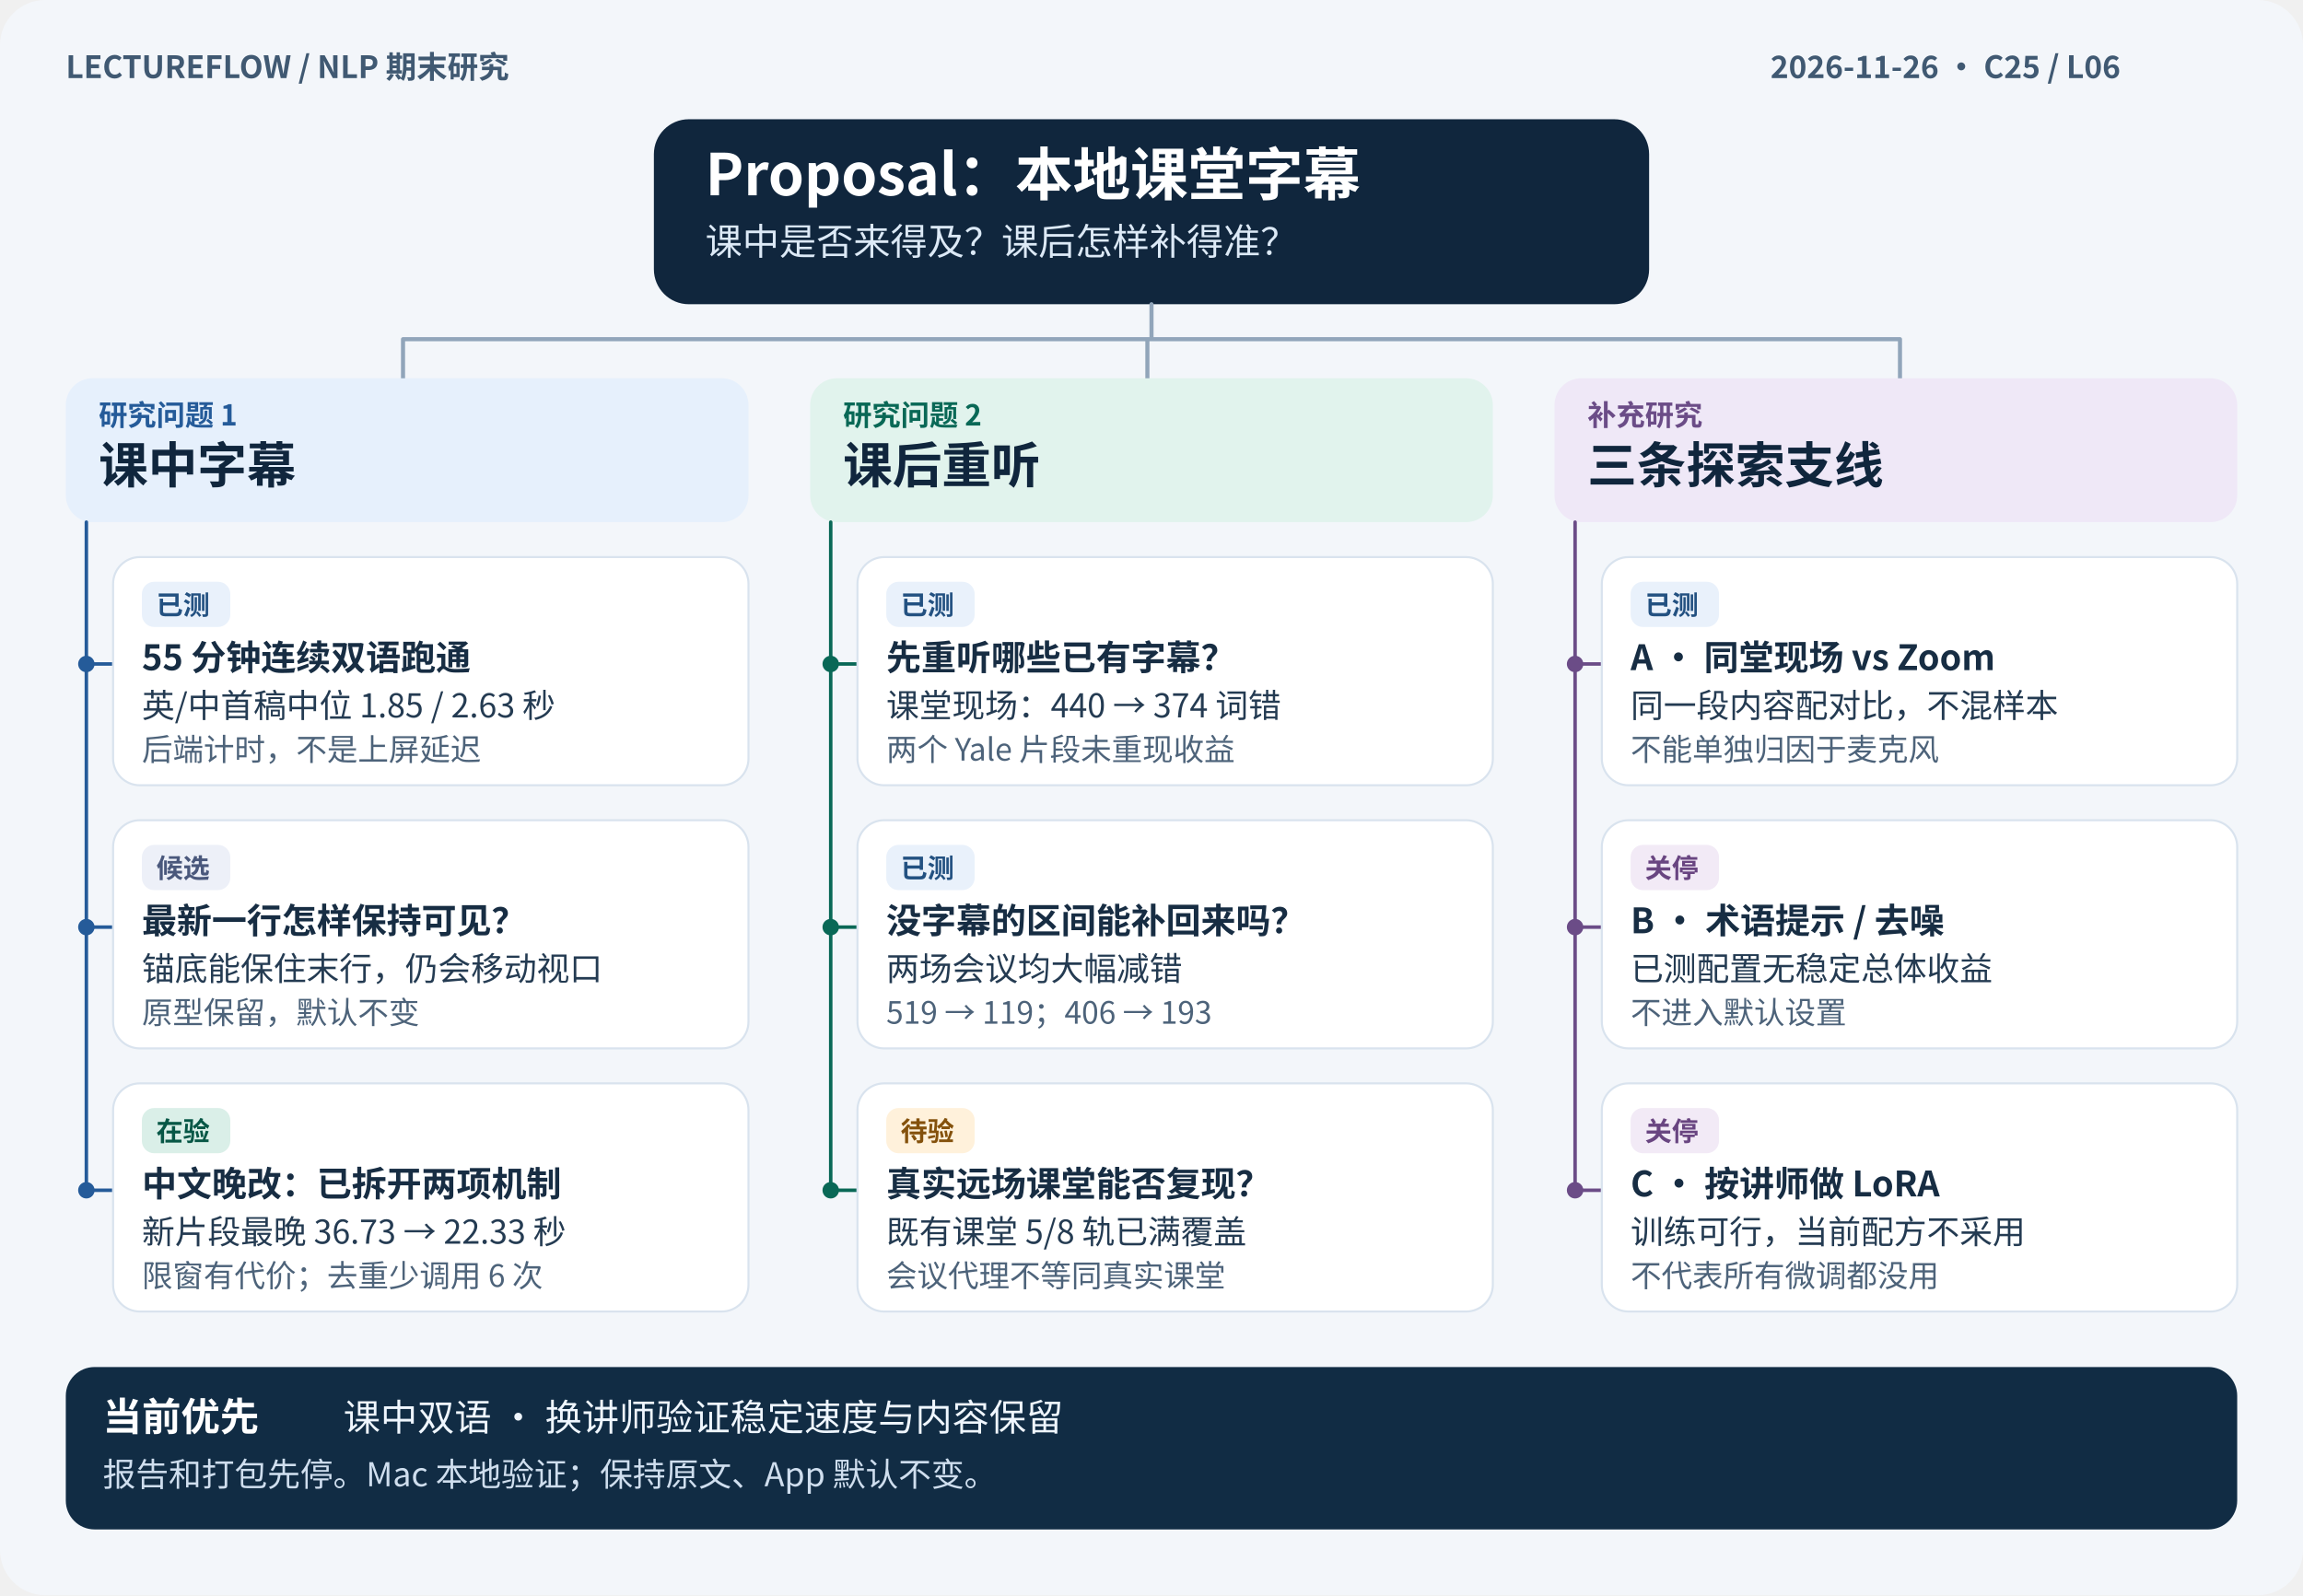
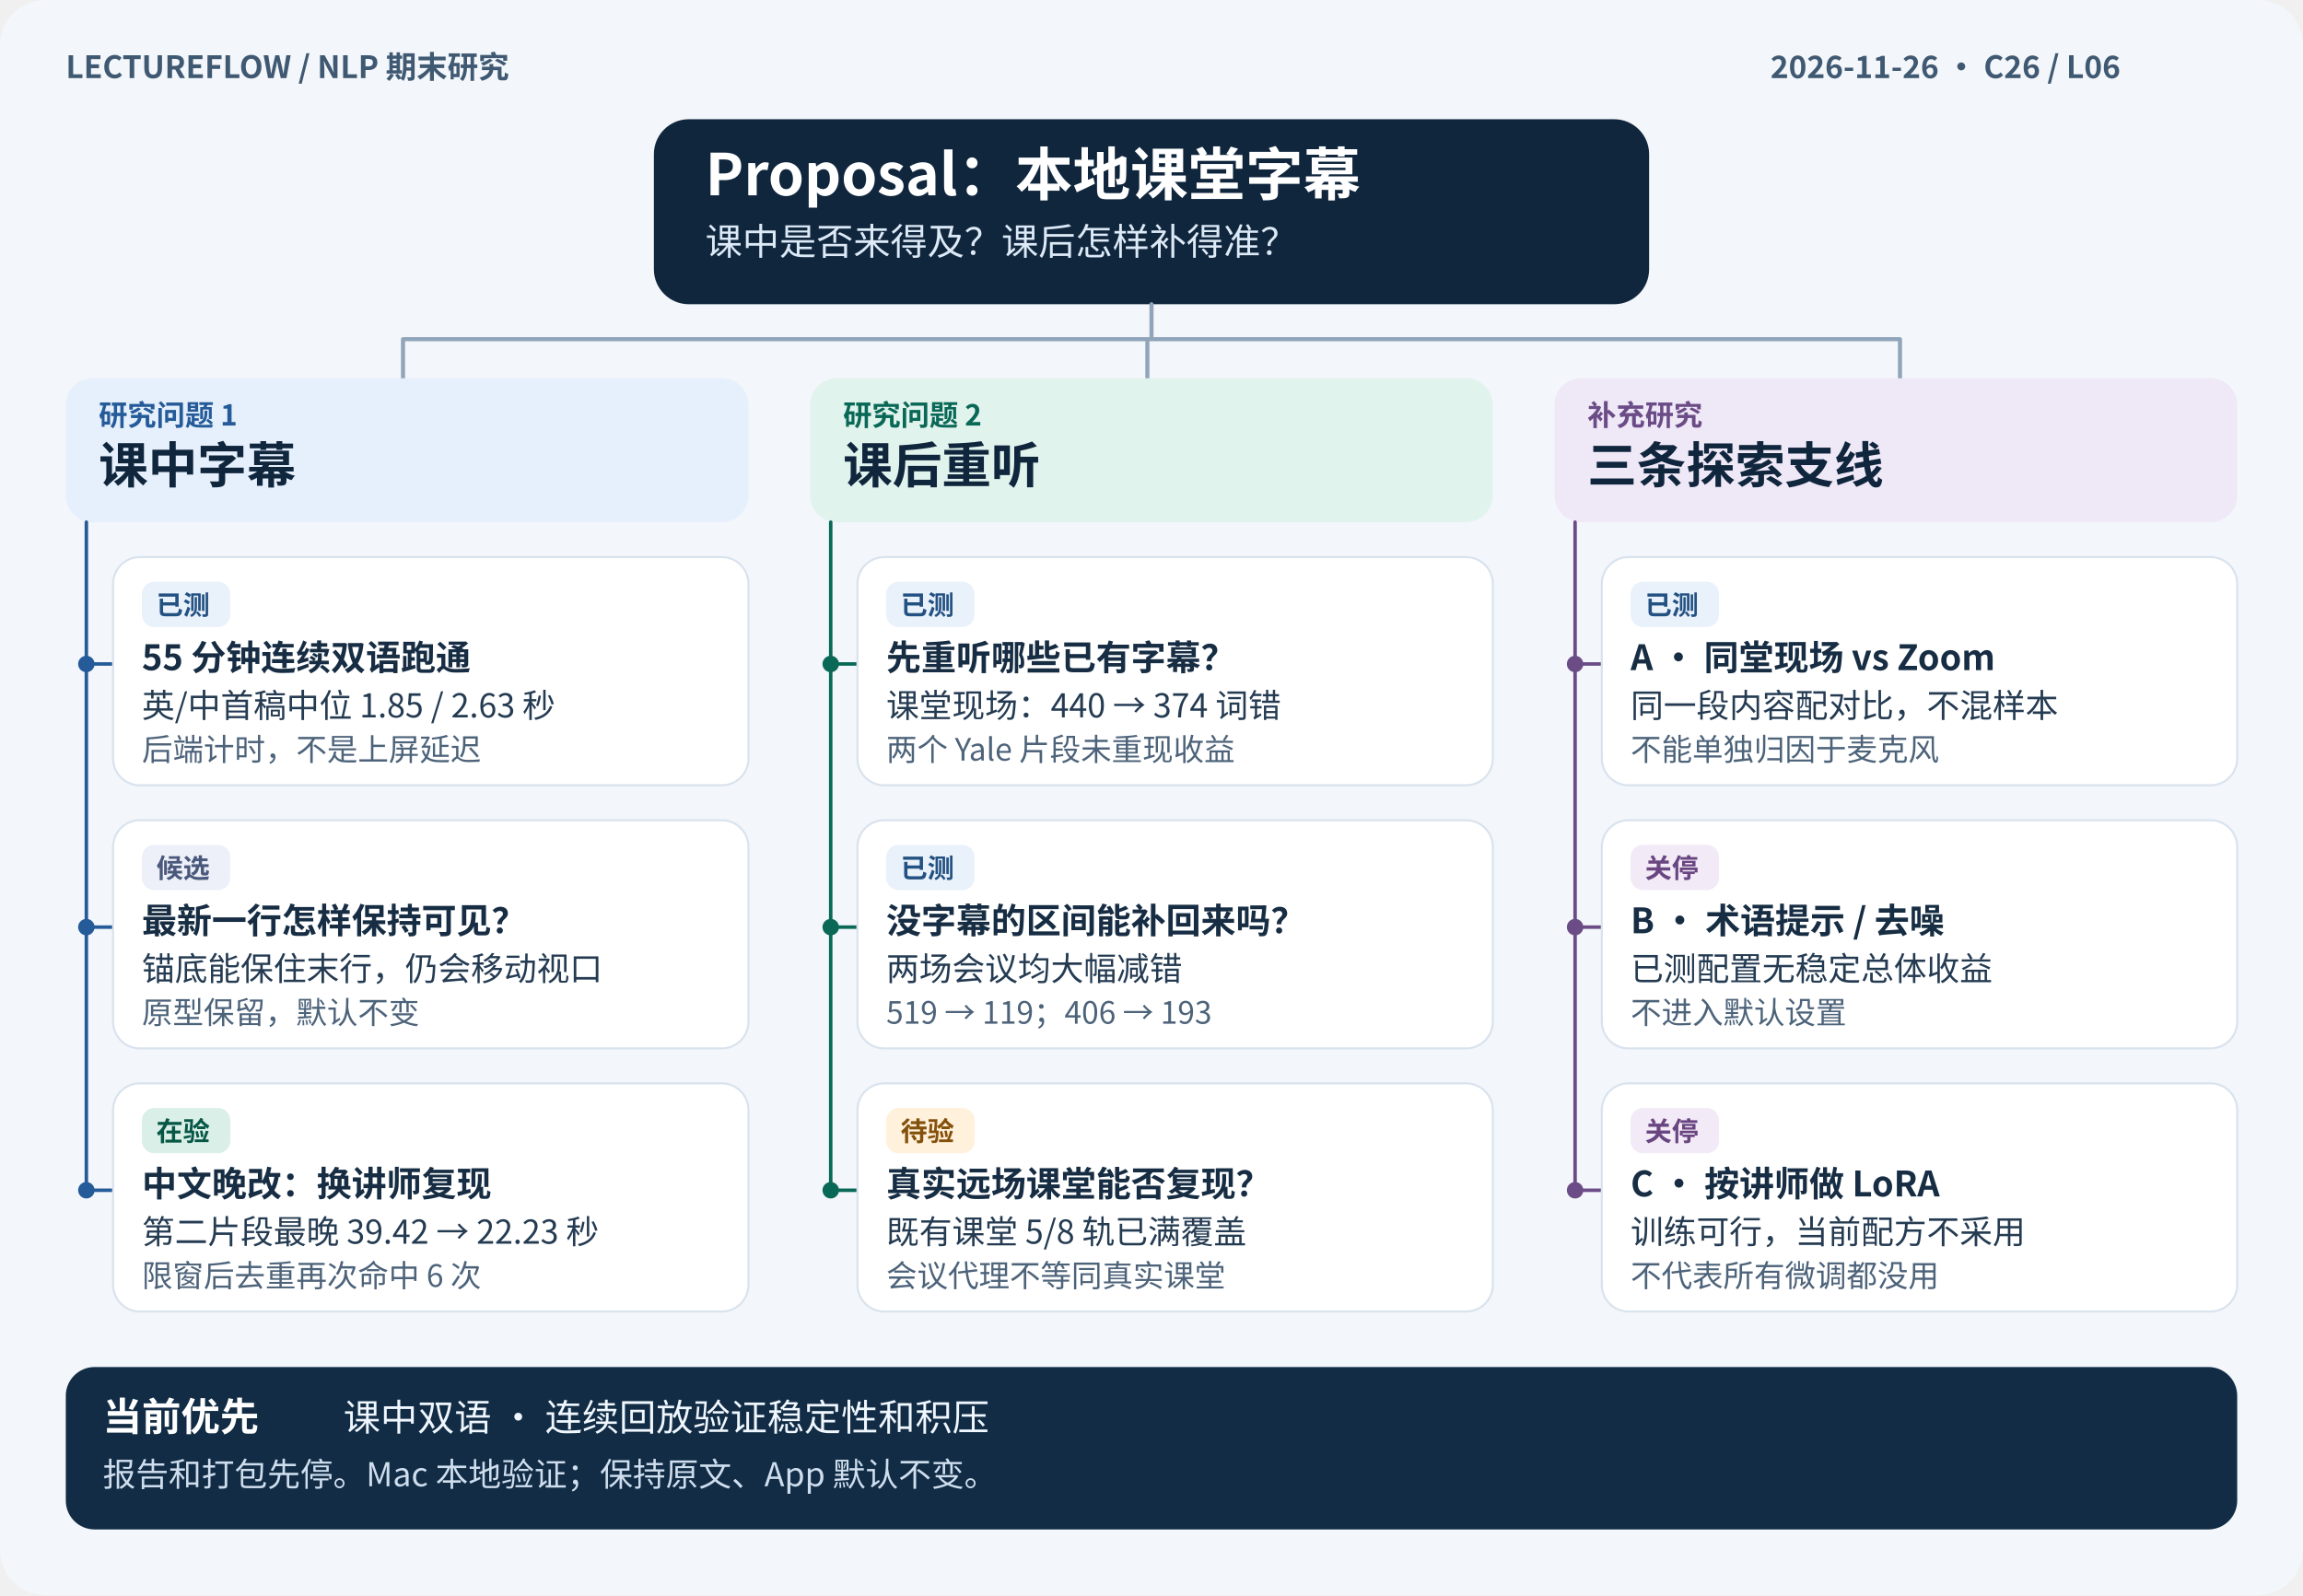
<svg xmlns="http://www.w3.org/2000/svg" width="1120" height="776" viewBox="0 0 1120 776" role="img" aria-labelledby="title desc">
  <g font-family="-apple-system,BlinkMacSystemFont,PingFang SC,Noto Sans CJK SC,Microsoft YaHei,sans-serif">
    <rect x="0" y="0" width="1120" height="776" rx="22" fill="#f3f6fa" stroke="none" />
    <text x="32" y="38" font-size="15" fill="#405972" font-weight="700">LECTUREFLOW   /   NLP 期末研究</text>
-     <text x="861" y="38" font-size="15" fill="#405972" font-weight="600">2026-11-26  ·  C25 / L06</text>
+     <text x="861" y="38" font-size="15" fill="#405972" font-weight="600">2026-11-26  ·  C26 / L06</text>
    <rect x="318" y="58" width="484" height="90" rx="17" fill="#10263d" stroke="none" />
    <text x="343" y="95" font-size="28" fill="#ffffff" font-weight="700">Proposal：本地课堂字幕</text>
    <text x="343" y="124" font-size="18" fill="#dce9f6" font-weight="400">课中是否来得及？课后怎样补得准？</text>
    <path d="M560 148V165 M196 184V165H924V184 M558 165V184" fill="none" stroke="#91a5ba" stroke-width="2" stroke-linecap="round" stroke-linejoin="round" />
    <rect x="32" y="184" width="332" height="70" rx="13" fill="#e6f0fc" stroke="none" />
    <text x="48" y="207" font-size="14" fill="#255b99" font-weight="700">研究问题 1</text>
    <text x="48" y="235" font-size="24" fill="#10263d" font-weight="700">课中字幕</text>
    <path d="M42 254V579" fill="none" stroke="#255b99" stroke-width="1.7" stroke-linecap="round" stroke-linejoin="round" />
    <path d="M42 323H55" fill="none" stroke="#255b99" stroke-width="1.7" stroke-linecap="round" stroke-linejoin="round" />
    <circle cx="42" cy="323" r="4" fill="#255b99" />
    <rect x="55" y="271" width="309" height="111" rx="13" fill="#ffffff" stroke="#d9e3ee" />
    <rect x="69" y="283" width="43" height="22" rx="6" fill="#e9f1fb" stroke="none" />
    <text x="76" y="299" font-size="13" fill="#235181" font-weight="700">已测</text>
    <text x="69" y="326" font-size="17" fill="#172d43" font-weight="700">55 分钟连续双语跑通</text>
    <text x="69" y="349" font-size="16" fill="#243b52" font-weight="500">英/中首稿中位 1.85 / 2.63 秒</text>
    <text x="69" y="370" font-size="15" fill="#4d637a" font-weight="400">后端计时，不是上屏延迟</text>
    <path d="M42 451H55" fill="none" stroke="#255b99" stroke-width="1.7" stroke-linecap="round" stroke-linejoin="round" />
    <circle cx="42" cy="451" r="4" fill="#255b99" />
    <rect x="55" y="399" width="309" height="111" rx="13" fill="#ffffff" stroke="#d9e3ee" />
    <rect x="69" y="411" width="43" height="22" rx="6" fill="#edf0f8" stroke="none" />
    <text x="76" y="427" font-size="13" fill="#4a587c" font-weight="700">候选</text>
    <text x="69" y="454" font-size="17" fill="#172d43" font-weight="700">最新一行怎样保持可见？</text>
    <text x="69" y="477" font-size="16" fill="#243b52" font-weight="500">锚底能保住末行，仍会移动视口</text>
    <text x="69" y="498" font-size="15" fill="#4d637a" font-weight="400">原型保留，默认不变</text>
    <path d="M42 579H55" fill="none" stroke="#255b99" stroke-width="1.7" stroke-linecap="round" stroke-linejoin="round" />
    <circle cx="42" cy="579" r="4" fill="#255b99" />
    <rect x="55" y="527" width="309" height="111" rx="13" fill="#ffffff" stroke="#d9e3ee" />
    <rect x="69" y="539" width="43" height="22" rx="6" fill="#daefe8" stroke="none" />
    <text x="76" y="555" font-size="13" fill="#075746" font-weight="700">在验</text>
-     <text x="69" y="582" font-size="17" fill="#172d43" font-weight="700">中文晚改：已拆开两项机制</text>
-     <text x="69" y="605" font-size="16" fill="#243b52" font-weight="500">新片段最晚 36.73 → 22.33 秒</text>
-     <text x="69" y="626" font-size="15" fill="#4d637a" font-weight="400">限窗有代价；去重少调用 6 次</text>
+     <text x="69" y="582" font-size="17" fill="#172d43" font-weight="700">中文晚改：换讲师复现</text>
+     <text x="69" y="605" font-size="16" fill="#243b52" font-weight="500">第二片段最晚 39.42 → 22.23 秒</text>
+     <text x="69" y="626" font-size="15" fill="#4d637a" font-weight="400">限窗后去重再次命中 6 次</text>
    <rect x="394" y="184" width="332" height="70" rx="13" fill="#e1f3ed" stroke="none" />
    <text x="410" y="207" font-size="14" fill="#096856" font-weight="700">研究问题 2</text>
    <text x="410" y="235" font-size="24" fill="#10263d" font-weight="700">课后重听</text>
    <path d="M404 254V579" fill="none" stroke="#096856" stroke-width="1.7" stroke-linecap="round" stroke-linejoin="round" />
    <path d="M404 323H417" fill="none" stroke="#096856" stroke-width="1.7" stroke-linecap="round" stroke-linejoin="round" />
    <circle cx="404" cy="323" r="4" fill="#096856" />
    <rect x="417" y="271" width="309" height="111" rx="13" fill="#ffffff" stroke="#d9e3ee" />
    <rect x="431" y="283" width="43" height="22" rx="6" fill="#e9f1fb" stroke="none" />
    <text x="438" y="299" font-size="13" fill="#235181" font-weight="700">已测</text>
    <text x="431" y="326" font-size="17" fill="#172d43" font-weight="700">先重听哪些已有字幕？</text>
    <text x="431" y="349" font-size="16" fill="#243b52" font-weight="500">课堂现场：440 → 374 词错</text>
    <text x="431" y="370" font-size="15" fill="#4d637a" font-weight="400">两个 Yale 片段未重现收益</text>
    <path d="M404 451H417" fill="none" stroke="#096856" stroke-width="1.7" stroke-linecap="round" stroke-linejoin="round" />
    <circle cx="404" cy="451" r="4" fill="#096856" />
    <rect x="417" y="399" width="309" height="111" rx="13" fill="#ffffff" stroke="#d9e3ee" />
    <rect x="431" y="411" width="43" height="22" rx="6" fill="#e9f1fb" stroke="none" />
    <text x="438" y="427" font-size="13" fill="#235181" font-weight="700">已测</text>
    <text x="431" y="454" font-size="17" fill="#172d43" font-weight="700">没字幕的区间能补回来吗？</text>
    <text x="431" y="477" font-size="16" fill="#243b52" font-weight="500">两场会议均大幅减错</text>
    <text x="431" y="498" font-size="15" fill="#4d637a" font-weight="400">519 → 119；406 → 193</text>
    <path d="M404 579H417" fill="none" stroke="#096856" stroke-width="1.7" stroke-linecap="round" stroke-linejoin="round" />
    <circle cx="404" cy="579" r="4" fill="#096856" />
    <rect x="417" y="527" width="309" height="111" rx="13" fill="#ffffff" stroke="#d9e3ee" />
    <rect x="431" y="539" width="43" height="22" rx="6" fill="#fff1db" stroke="none" />
    <text x="438" y="555" font-size="13" fill="#84510c" font-weight="700">待验</text>
    <text x="431" y="582" font-size="17" fill="#172d43" font-weight="700">真实远场课堂能否复现？</text>
    <text x="431" y="605" font-size="16" fill="#243b52" font-weight="500">既有课堂 5/8 轨已满覆盖</text>
    <text x="431" y="626" font-size="15" fill="#4d637a" font-weight="400">会议代理不等同真实课堂</text>
    <rect x="756" y="184" width="332" height="70" rx="13" fill="#efe8f7" stroke="none" />
    <text x="772" y="207" font-size="14" fill="#6b4c87" font-weight="700">补充研究</text>
    <text x="772" y="235" font-size="24" fill="#10263d" font-weight="700">三条探索支线</text>
    <path d="M766 254V579" fill="none" stroke="#6b4c87" stroke-width="1.7" stroke-linecap="round" stroke-linejoin="round" />
    <path d="M766 323H779" fill="none" stroke="#6b4c87" stroke-width="1.7" stroke-linecap="round" stroke-linejoin="round" />
    <circle cx="766" cy="323" r="4" fill="#6b4c87" />
    <rect x="779" y="271" width="309" height="111" rx="13" fill="#ffffff" stroke="#d9e3ee" />
    <rect x="793" y="283" width="43" height="22" rx="6" fill="#e9f1fb" stroke="none" />
    <text x="800" y="299" font-size="13" fill="#235181" font-weight="700">已测</text>
    <text x="793" y="326" font-size="17" fill="#172d43" font-weight="700">A · 同堂现场 vs Zoom</text>
    <text x="793" y="349" font-size="16" fill="#243b52" font-weight="500">同一段内容配对比，不混样本</text>
    <text x="793" y="370" font-size="15" fill="#4d637a" font-weight="400">不能单独归因于麦克风</text>
    <path d="M766 451H779" fill="none" stroke="#6b4c87" stroke-width="1.7" stroke-linecap="round" stroke-linejoin="round" />
    <circle cx="766" cy="451" r="4" fill="#6b4c87" />
    <rect x="779" y="399" width="309" height="111" rx="13" fill="#ffffff" stroke="#d9e3ee" />
    <rect x="793" y="411" width="43" height="22" rx="6" fill="#f2eaf6" stroke="none" />
    <text x="800" y="427" font-size="13" fill="#694581" font-weight="700">关停</text>
    <text x="793" y="454" font-size="17" fill="#172d43" font-weight="700">B · 术语提示 / 去噪</text>
    <text x="793" y="477" font-size="16" fill="#243b52" font-weight="500">已测配置无稳定总体收益</text>
    <text x="793" y="498" font-size="15" fill="#4d637a" font-weight="400">不进入默认设置</text>
    <path d="M766 579H779" fill="none" stroke="#6b4c87" stroke-width="1.7" stroke-linecap="round" stroke-linejoin="round" />
    <circle cx="766" cy="579" r="4" fill="#6b4c87" />
    <rect x="779" y="527" width="309" height="111" rx="13" fill="#ffffff" stroke="#d9e3ee" />
    <rect x="793" y="539" width="43" height="22" rx="6" fill="#f2eaf6" stroke="none" />
    <text x="800" y="555" font-size="13" fill="#694581" font-weight="700">关停</text>
    <text x="793" y="582" font-size="17" fill="#172d43" font-weight="700">C · 按讲师做 LoRA</text>
    <text x="793" y="605" font-size="16" fill="#243b52" font-weight="500">训练可行，当前配方不采用</text>
    <text x="793" y="626" font-size="15" fill="#4d637a" font-weight="400">不代表所有微调都没用</text>
    <rect x="32" y="665" width="1056" height="79" rx="14" fill="#112c44" stroke="none" />
    <text x="50" y="696" font-size="19" fill="#ffffff" font-weight="700">当前优先</text>
-     <text x="167" y="696" font-size="18" fill="#eff6fe" font-weight="500">课中双语 · 换讲师验证稳定速度与内容保留</text>
+     <text x="167" y="696" font-size="18" fill="#eff6fe" font-weight="500">课中双语 · 连续回放验证稳定性和积压</text>
    <text x="50" y="723" font-size="16" fill="#cfdeee" font-weight="400">报告和打包先停。Mac 本地验证；保持原文、App 默认不变。</text>
  </g>
</svg>
